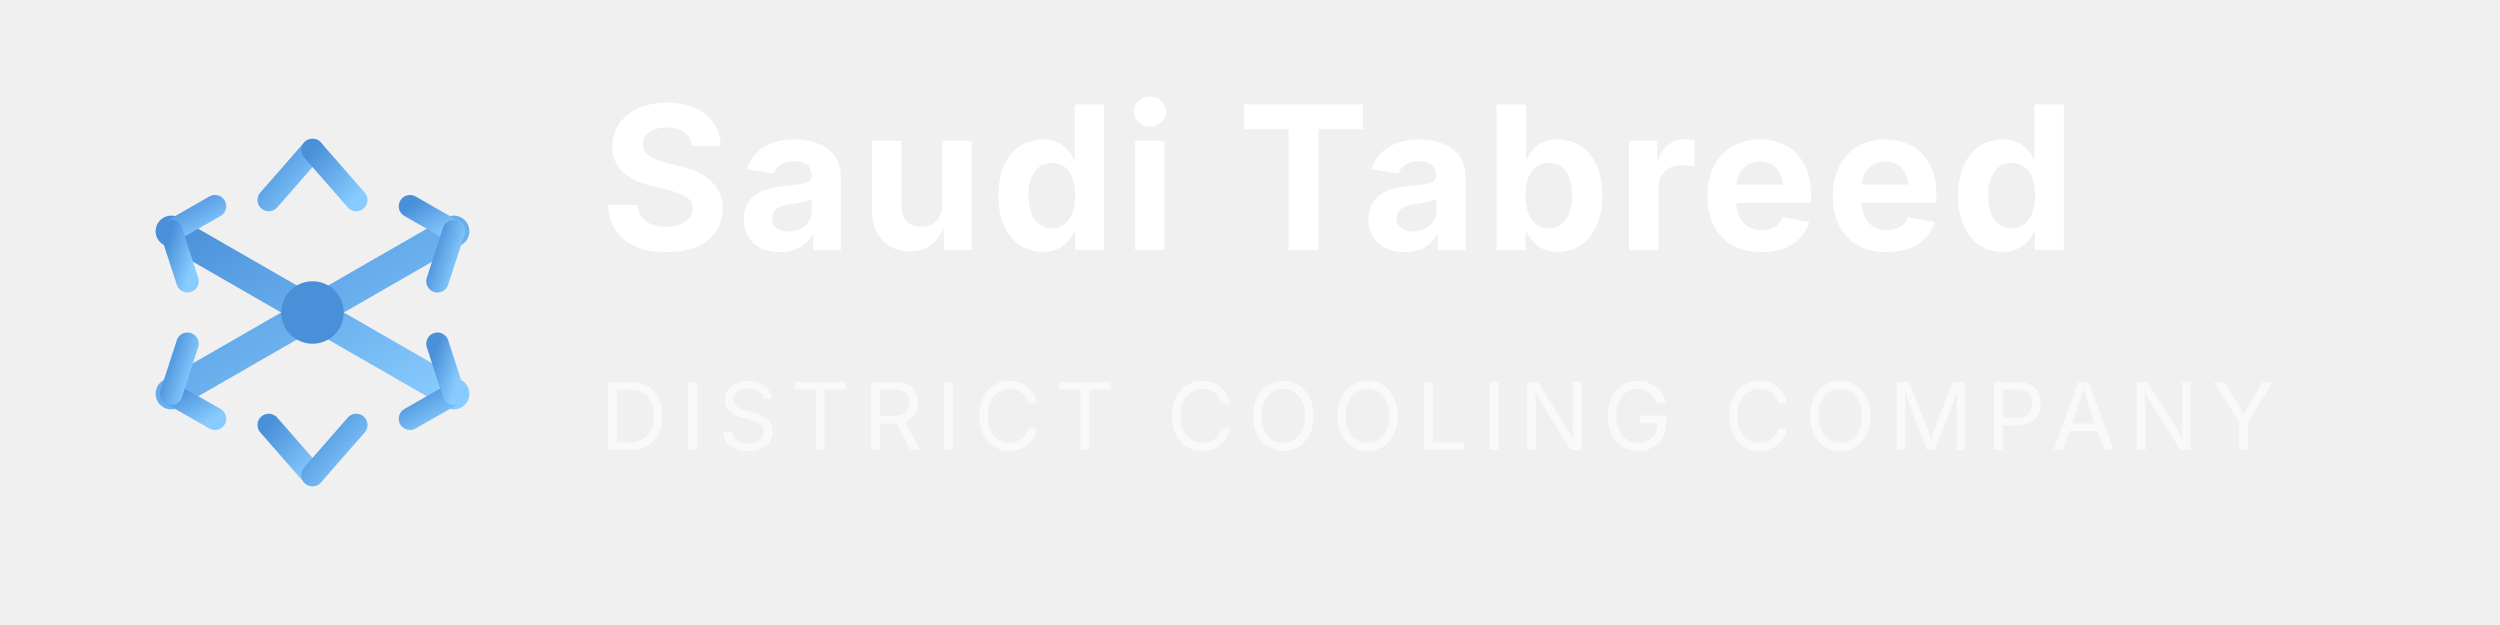
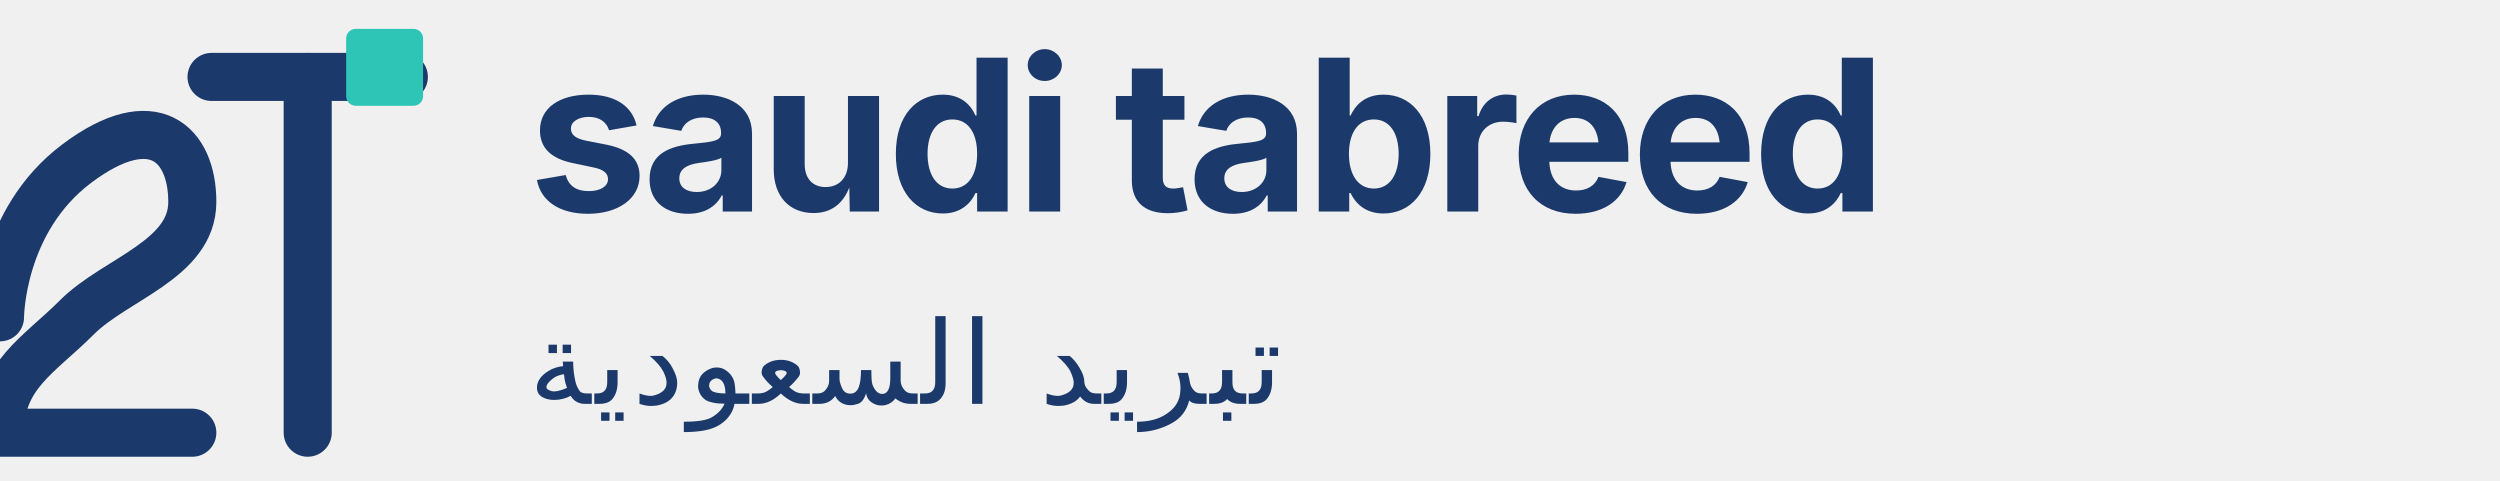
- <svg xmlns="http://www.w3.org/2000/svg" viewBox="0 0 200 50">
-   <defs>
-     <linearGradient id="snowGrad" x1="0%" y1="0%" x2="100%" y2="100%">
-       <stop offset="0%" style="stop-color:#4A90D9" />
-       <stop offset="100%" style="stop-color:#88CCFF" />
-     </linearGradient>
-   </defs>
-   <g transform="translate(25, 25)">
-     <line x1="0" y1="-13" x2="0" y2="13" stroke="url(#snowGrad)" stroke-width="2.5" stroke-linecap="round" />
-     <line x1="-11.3" y1="-6.5" x2="11.3" y2="6.5" stroke="url(#snowGrad)" stroke-width="2.5" stroke-linecap="round" />
-     <line x1="-11.3" y1="6.5" x2="11.3" y2="-6.5" stroke="url(#snowGrad)" stroke-width="2.5" stroke-linecap="round" />
-     <line x1="0" y1="-13" x2="-3.5" y2="-9" stroke="url(#snowGrad)" stroke-width="1.8" stroke-linecap="round" />
-     <line x1="0" y1="-13" x2="3.5" y2="-9" stroke="url(#snowGrad)" stroke-width="1.8" stroke-linecap="round" />
-     <line x1="0" y1="13" x2="-3.5" y2="9" stroke="url(#snowGrad)" stroke-width="1.8" stroke-linecap="round" />
-     <line x1="0" y1="13" x2="3.5" y2="9" stroke="url(#snowGrad)" stroke-width="1.8" stroke-linecap="round" />
-     <line x1="-11.3" y1="-6.5" x2="-7.8" y2="-8.5" stroke="url(#snowGrad)" stroke-width="1.8" stroke-linecap="round" />
-     <line x1="-11.3" y1="-6.5" x2="-10" y2="-2.5" stroke="url(#snowGrad)" stroke-width="1.8" stroke-linecap="round" />
-     <line x1="11.3" y1="6.5" x2="7.8" y2="8.5" stroke="url(#snowGrad)" stroke-width="1.8" stroke-linecap="round" />
-     <line x1="11.3" y1="6.5" x2="10" y2="2.5" stroke="url(#snowGrad)" stroke-width="1.8" stroke-linecap="round" />
-     <line x1="11.3" y1="-6.5" x2="7.8" y2="-8.5" stroke="url(#snowGrad)" stroke-width="1.8" stroke-linecap="round" />
-     <line x1="11.3" y1="-6.5" x2="10" y2="-2.5" stroke="url(#snowGrad)" stroke-width="1.8" stroke-linecap="round" />
-     <line x1="-11.3" y1="6.5" x2="-7.8" y2="8.5" stroke="url(#snowGrad)" stroke-width="1.8" stroke-linecap="round" />
-     <line x1="-11.3" y1="6.5" x2="-10" y2="2.5" stroke="url(#snowGrad)" stroke-width="1.8" stroke-linecap="round" />
-     <circle cx="0" cy="0" r="2.5" fill="#4A90D9" />
+ <svg xmlns="http://www.w3.org/2000/svg" viewBox="0 0 260 50">
+   <g transform="translate(0, 3)">
+     <path d="M0,30 C0,30 0,20 8,14 C16,8 20,12 20,18 C20,24 12,26 8,30 C4,34 0,36 0,42 L20,42" fill="none" stroke="#1B3A6B" stroke-width="5" stroke-linecap="round" stroke-linejoin="round" />
+     <line x1="22" y1="5" x2="42" y2="5" stroke="#1B3A6B" stroke-width="5" stroke-linecap="round" />
+     <line x1="32" y1="5" x2="32" y2="42" stroke="#1B3A6B" stroke-width="5" stroke-linecap="round" />
+     <rect x="36" y="0" width="8" height="8" rx="1" fill="#2EC4B6" />
  </g>
-   <text x="48" y="20" font-family="Inter, Arial, sans-serif" font-size="16" font-weight="700" fill="white" letter-spacing="0.5">Saudi Tabreed</text>
-   <text x="48" y="36" font-family="Inter, Arial, sans-serif" font-size="7.5" font-weight="400" fill="rgba(255,255,255,0.6)" letter-spacing="1">DISTRICT COOLING COMPANY</text>
+   <text x="55" y="22" font-family="Inter, Arial, sans-serif" font-size="22" font-weight="700" fill="#1B3A6B" letter-spacing="-0.5">saudi tabreed</text>
+   <text x="55" y="42" font-family="Inter, Arial, sans-serif" font-size="12" font-weight="500" fill="#1B3A6B" letter-spacing="0.5">تبريد السعودية</text>
</svg>
